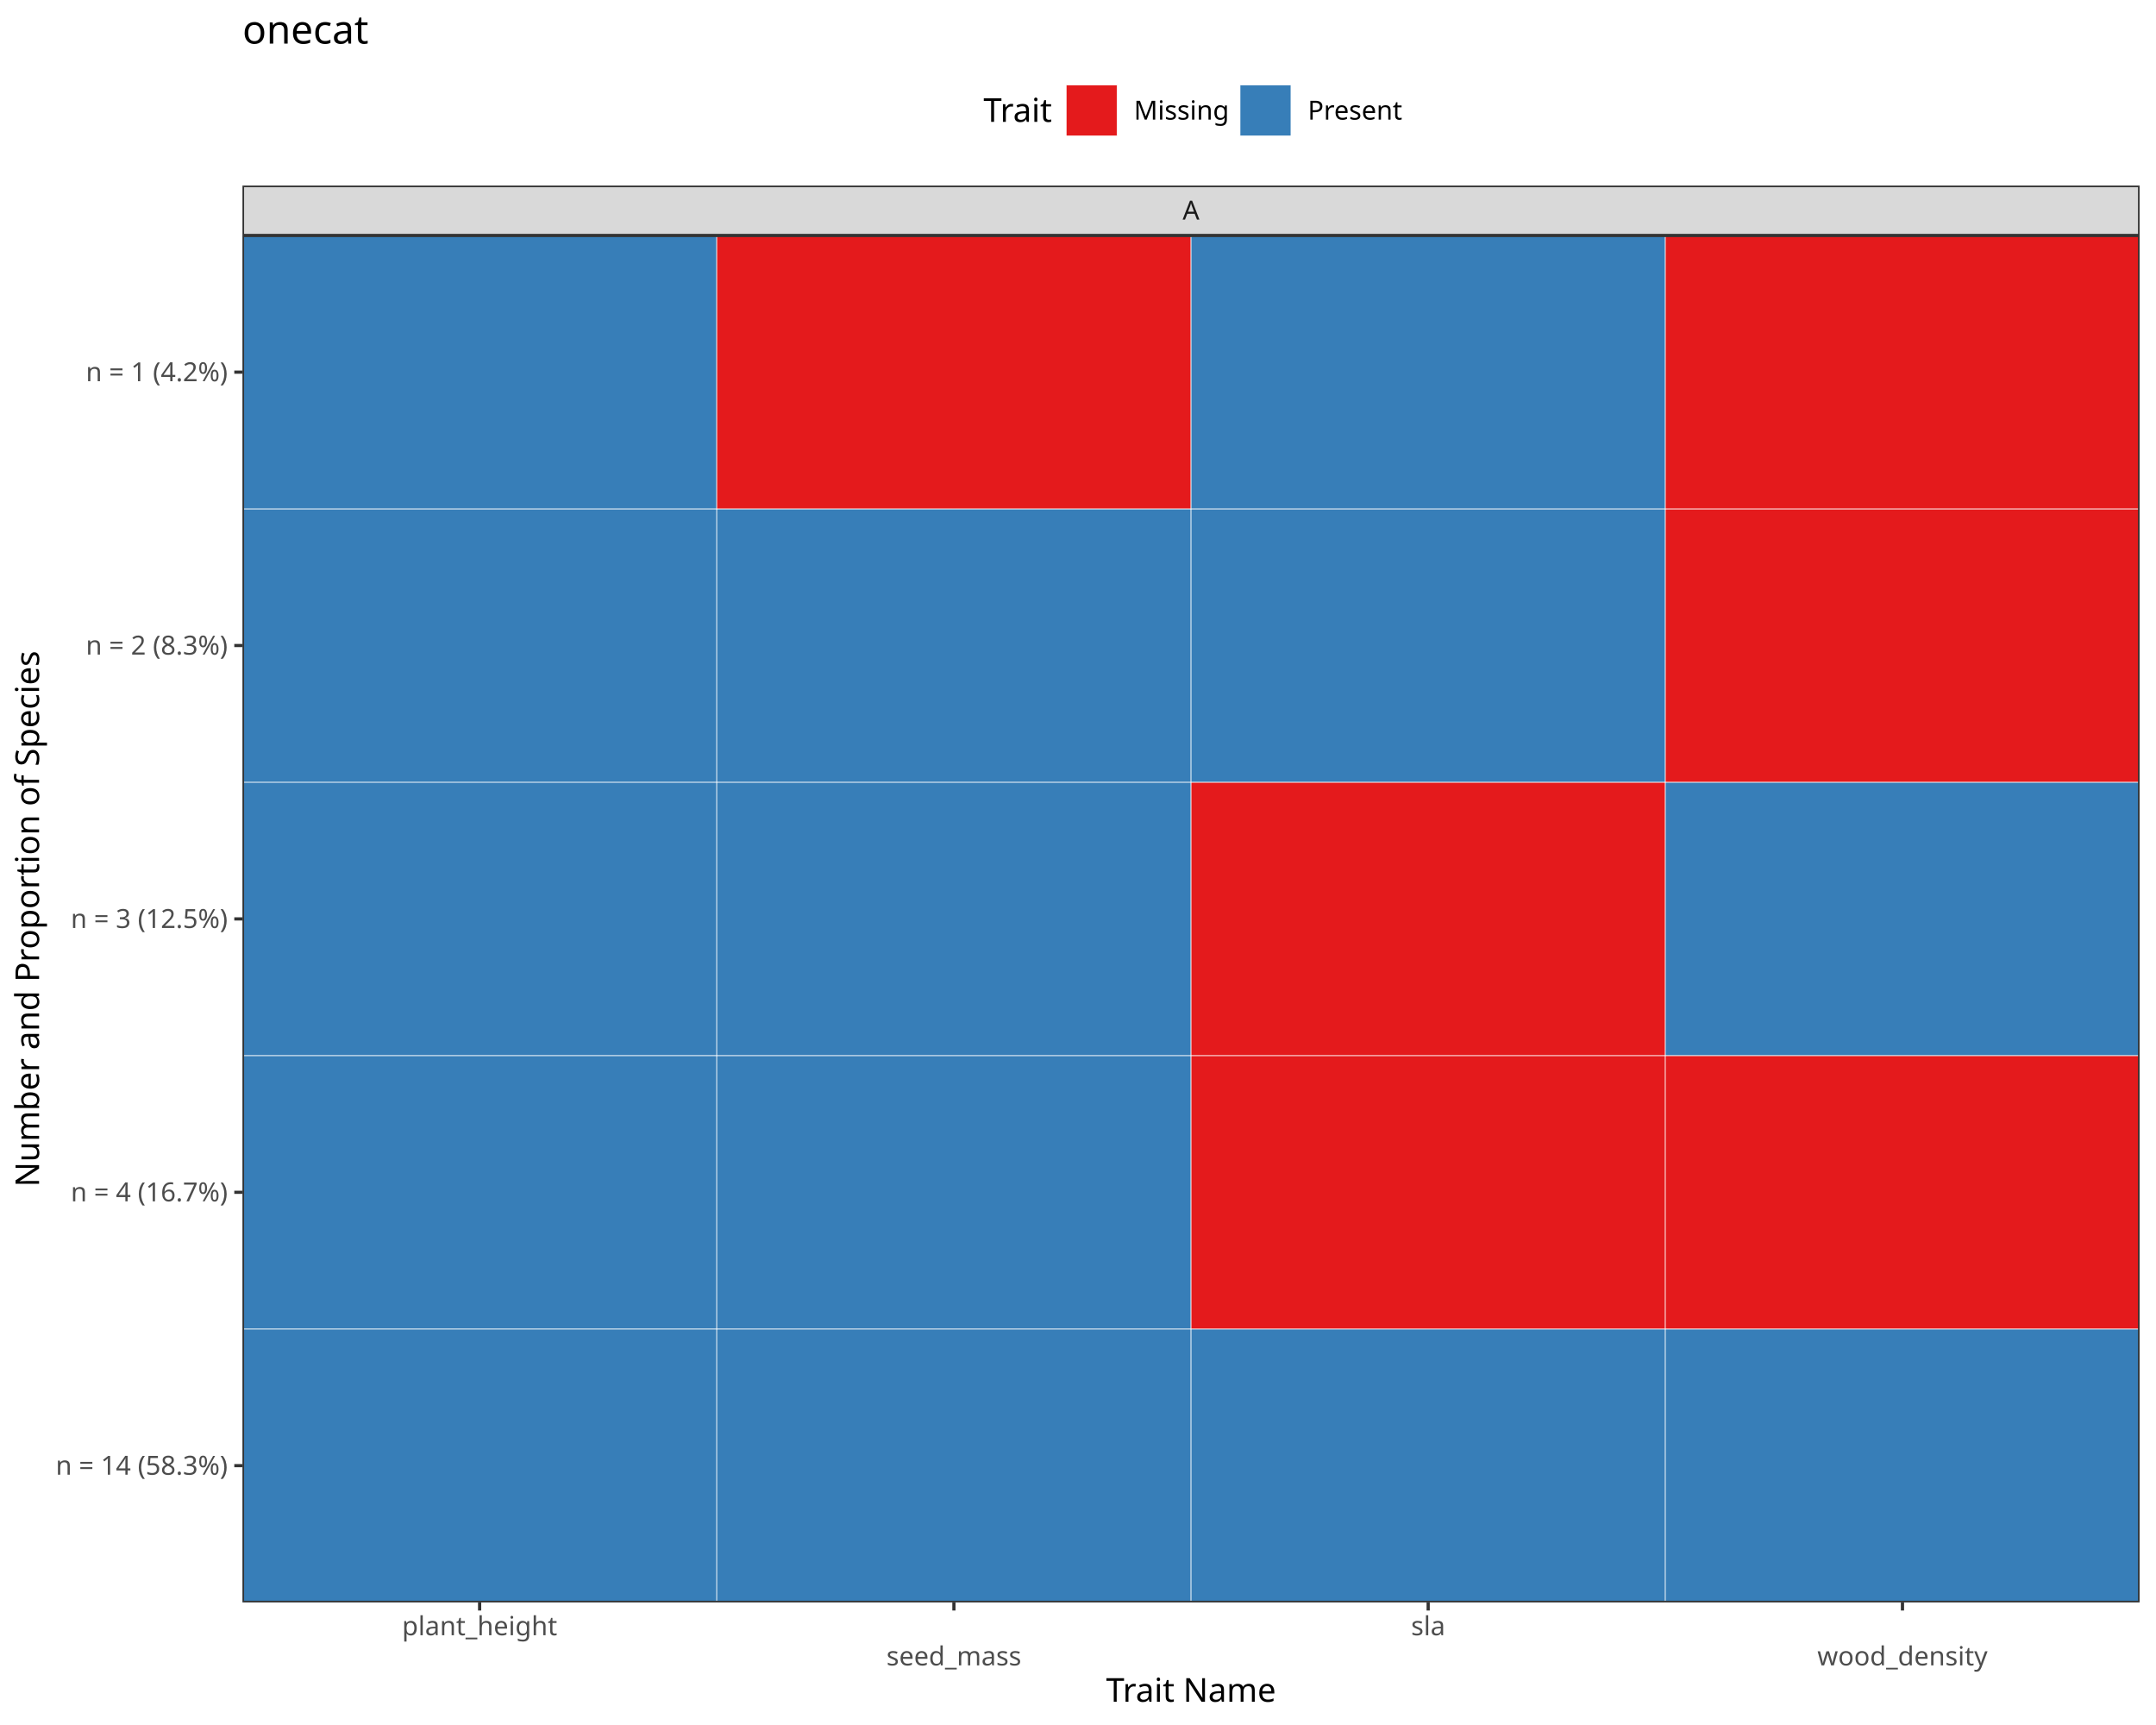
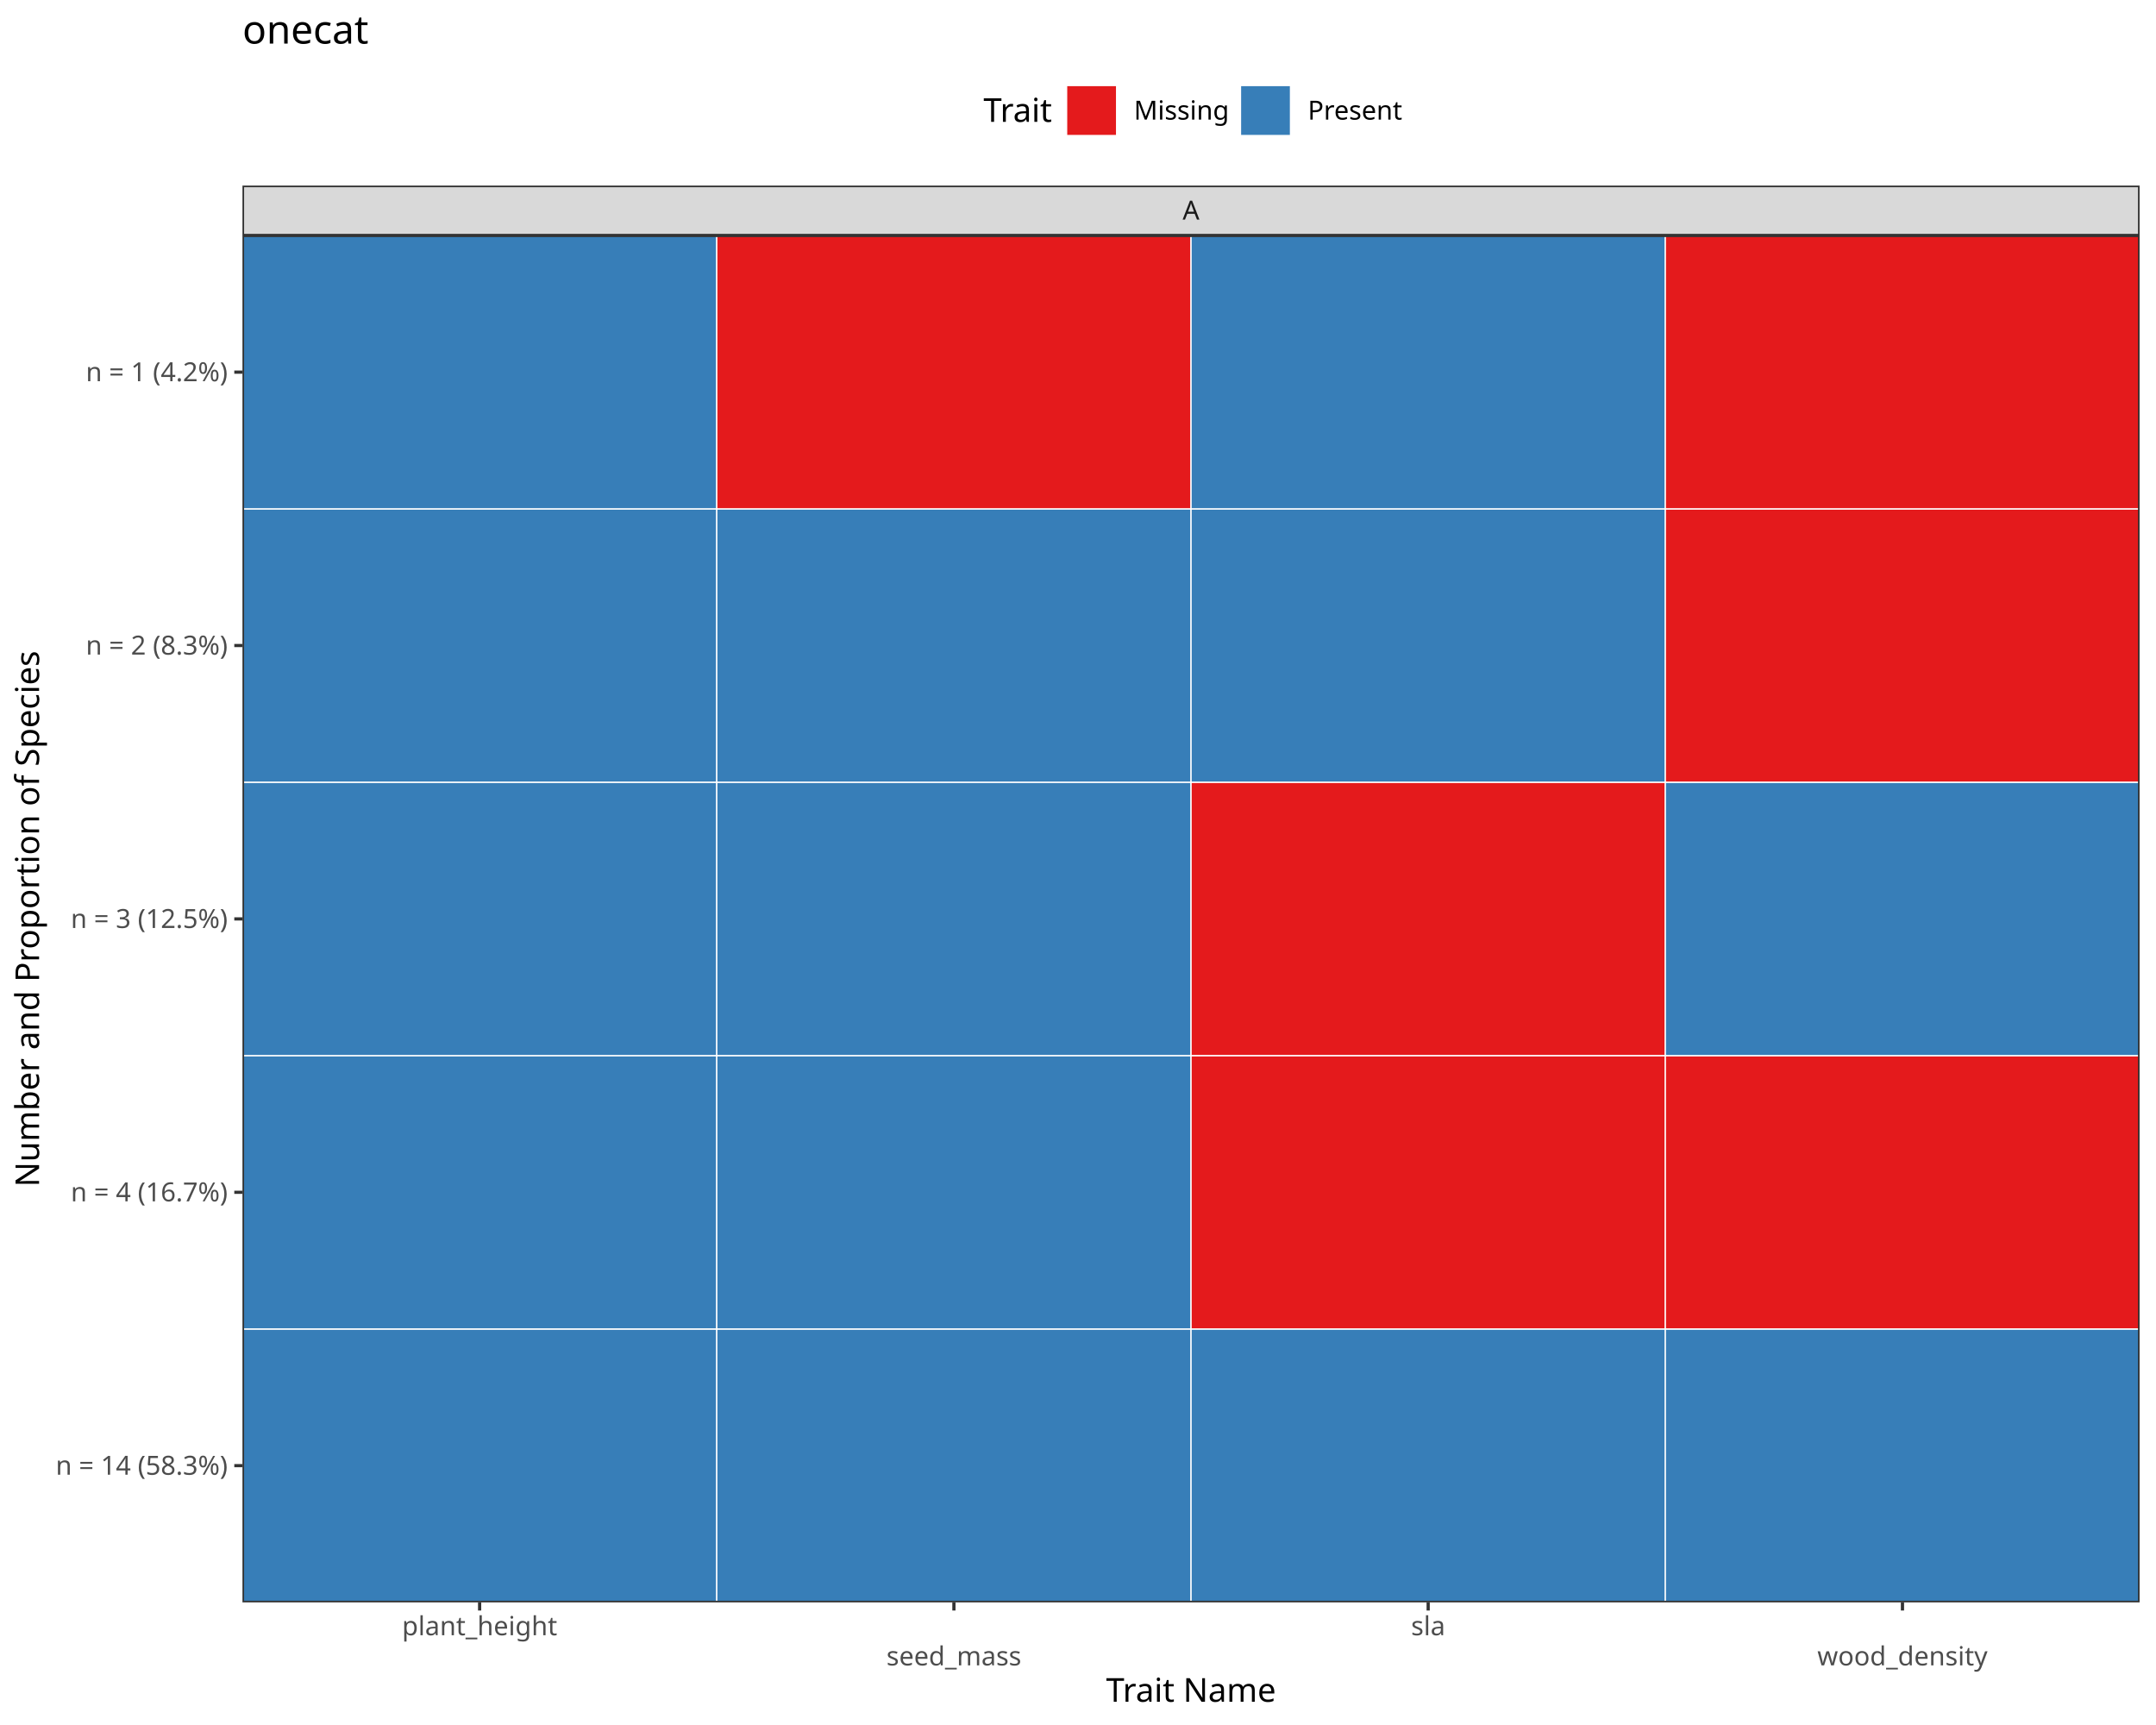
<svg xmlns="http://www.w3.org/2000/svg" class="svglite" data-engine-version="2.0" width="720.00pt" height="576.00pt" viewBox="0 0 720.00 576.00">
  <defs>
    <style type="text/css">
    .svglite line, .svglite polyline, .svglite polygon, .svglite path, .svglite rect, .svglite circle {
      fill: none;
      stroke: #000000;
      stroke-linecap: round;
      stroke-linejoin: round;
      stroke-miterlimit: 10.00;
    }
  </style>
  </defs>
  <rect width="100%" height="100%" style="stroke: none; fill: #FFFFFF;" />
  <defs>
    <clipPath id="cpMC4wMHw3MjAuMDB8MC4wMHw1NzYuMDA=">
      <rect x="0.00" y="0.00" width="720.00" height="576.00" />
    </clipPath>
  </defs>
  <g clip-path="url(#cpMC4wMHw3MjAuMDB8MC4wMHw1NzYuMDA=)">
    <rect x="0.00" y="0.00" width="720.00" height="576.00" style="stroke-width: 1.07; stroke: #FFFFFF; fill: #FFFFFF;" />
  </g>
  <defs>
    <clipPath id="cpODAuOTh8NzE0LjUyfDc4LjYzfDUzNS4wNA==">
      <rect x="80.98" y="78.63" width="633.54" height="456.41" />
    </clipPath>
  </defs>
  <g clip-path="url(#cpODAuOTh8NzE0LjUyfDc4LjYzfDUzNS4wNA==)">
    <rect x="80.98" y="78.63" width="633.54" height="456.41" style="stroke-width: 1.07; stroke: none; fill: #FFFFFF;" />
    <polyline points="80.98,489.40 714.52,489.40 " style="stroke-width: 1.07; stroke: #EBEBEB; stroke-linecap: butt;" />
    <polyline points="80.98,398.12 714.52,398.12 " style="stroke-width: 1.07; stroke: #EBEBEB; stroke-linecap: butt;" />
    <polyline points="80.98,306.83 714.52,306.83 " style="stroke-width: 1.07; stroke: #EBEBEB; stroke-linecap: butt;" />
    <polyline points="80.98,215.55 714.52,215.55 " style="stroke-width: 1.07; stroke: #EBEBEB; stroke-linecap: butt;" />
    <polyline points="80.98,124.27 714.52,124.27 " style="stroke-width: 1.07; stroke: #EBEBEB; stroke-linecap: butt;" />
    <polyline points="160.17,535.04 160.17,78.63 " style="stroke-width: 1.07; stroke: #EBEBEB; stroke-linecap: butt;" />
    <polyline points="318.56,535.04 318.56,78.63 " style="stroke-width: 1.07; stroke: #EBEBEB; stroke-linecap: butt;" />
    <polyline points="476.94,535.04 476.94,78.63 " style="stroke-width: 1.07; stroke: #EBEBEB; stroke-linecap: butt;" />
    <polyline points="635.33,535.04 635.33,78.63 " style="stroke-width: 1.07; stroke: #EBEBEB; stroke-linecap: butt;" />
-     <rect x="80.98" y="443.76" width="158.39" height="91.28" style="stroke-width: 0.21; stroke: #FFFFFF; stroke-linecap: butt; stroke-linejoin: miter; fill: #377EB8;" />
-     <rect x="239.36" y="443.76" width="158.39" height="91.28" style="stroke-width: 0.21; stroke: #FFFFFF; stroke-linecap: butt; stroke-linejoin: miter; fill: #377EB8;" />
-     <rect x="397.75" y="443.76" width="158.39" height="91.28" style="stroke-width: 0.21; stroke: #FFFFFF; stroke-linecap: butt; stroke-linejoin: miter; fill: #377EB8;" />
-     <rect x="556.14" y="443.76" width="158.39" height="91.28" style="stroke-width: 0.21; stroke: #FFFFFF; stroke-linecap: butt; stroke-linejoin: miter; fill: #377EB8;" />
-     <rect x="80.98" y="352.48" width="158.39" height="91.28" style="stroke-width: 0.21; stroke: #FFFFFF; stroke-linecap: butt; stroke-linejoin: miter; fill: #377EB8;" />
-     <rect x="239.36" y="352.48" width="158.39" height="91.28" style="stroke-width: 0.21; stroke: #FFFFFF; stroke-linecap: butt; stroke-linejoin: miter; fill: #377EB8;" />
-     <rect x="397.75" y="352.48" width="158.39" height="91.28" style="stroke-width: 0.21; stroke: #FFFFFF; stroke-linecap: butt; stroke-linejoin: miter; fill: #E41A1C;" />
-     <rect x="556.14" y="352.48" width="158.39" height="91.28" style="stroke-width: 0.21; stroke: #FFFFFF; stroke-linecap: butt; stroke-linejoin: miter; fill: #E41A1C;" />
-     <rect x="80.98" y="261.19" width="158.39" height="91.28" style="stroke-width: 0.21; stroke: #FFFFFF; stroke-linecap: butt; stroke-linejoin: miter; fill: #377EB8;" />
-     <rect x="239.36" y="261.19" width="158.39" height="91.28" style="stroke-width: 0.21; stroke: #FFFFFF; stroke-linecap: butt; stroke-linejoin: miter; fill: #377EB8;" />
-     <rect x="397.75" y="261.19" width="158.39" height="91.28" style="stroke-width: 0.21; stroke: #FFFFFF; stroke-linecap: butt; stroke-linejoin: miter; fill: #E41A1C;" />
-     <rect x="556.14" y="261.19" width="158.39" height="91.28" style="stroke-width: 0.21; stroke: #FFFFFF; stroke-linecap: butt; stroke-linejoin: miter; fill: #377EB8;" />
-     <rect x="80.98" y="169.91" width="158.39" height="91.28" style="stroke-width: 0.21; stroke: #FFFFFF; stroke-linecap: butt; stroke-linejoin: miter; fill: #377EB8;" />
-     <rect x="239.36" y="169.91" width="158.39" height="91.28" style="stroke-width: 0.21; stroke: #FFFFFF; stroke-linecap: butt; stroke-linejoin: miter; fill: #377EB8;" />
-     <rect x="397.75" y="169.91" width="158.39" height="91.28" style="stroke-width: 0.21; stroke: #FFFFFF; stroke-linecap: butt; stroke-linejoin: miter; fill: #377EB8;" />
-     <rect x="556.14" y="169.91" width="158.39" height="91.28" style="stroke-width: 0.21; stroke: #FFFFFF; stroke-linecap: butt; stroke-linejoin: miter; fill: #E41A1C;" />
-     <rect x="80.98" y="78.63" width="158.39" height="91.28" style="stroke-width: 0.21; stroke: #FFFFFF; stroke-linecap: butt; stroke-linejoin: miter; fill: #377EB8;" />
-     <rect x="239.36" y="78.63" width="158.39" height="91.28" style="stroke-width: 0.21; stroke: #FFFFFF; stroke-linecap: butt; stroke-linejoin: miter; fill: #E41A1C;" />
-     <rect x="397.75" y="78.63" width="158.39" height="91.28" style="stroke-width: 0.21; stroke: #FFFFFF; stroke-linecap: butt; stroke-linejoin: miter; fill: #377EB8;" />
-     <rect x="556.14" y="78.63" width="158.39" height="91.28" style="stroke-width: 0.21; stroke: #FFFFFF; stroke-linecap: butt; stroke-linejoin: miter; fill: #E41A1C;" />
+     <rect x="80.98" y="443.76" width="158.39" height="91.28" style="stroke-width: 0.43; stroke: #FFFFFF; stroke-linecap: butt; stroke-linejoin: miter; fill: #377EB8;" />
+     <rect x="239.36" y="443.76" width="158.39" height="91.28" style="stroke-width: 0.43; stroke: #FFFFFF; stroke-linecap: butt; stroke-linejoin: miter; fill: #377EB8;" />
+     <rect x="397.75" y="443.76" width="158.39" height="91.28" style="stroke-width: 0.43; stroke: #FFFFFF; stroke-linecap: butt; stroke-linejoin: miter; fill: #377EB8;" />
+     <rect x="556.14" y="443.76" width="158.39" height="91.28" style="stroke-width: 0.43; stroke: #FFFFFF; stroke-linecap: butt; stroke-linejoin: miter; fill: #377EB8;" />
+     <rect x="80.98" y="352.48" width="158.39" height="91.28" style="stroke-width: 0.43; stroke: #FFFFFF; stroke-linecap: butt; stroke-linejoin: miter; fill: #377EB8;" />
+     <rect x="239.36" y="352.48" width="158.39" height="91.28" style="stroke-width: 0.43; stroke: #FFFFFF; stroke-linecap: butt; stroke-linejoin: miter; fill: #377EB8;" />
+     <rect x="397.75" y="352.48" width="158.39" height="91.28" style="stroke-width: 0.43; stroke: #FFFFFF; stroke-linecap: butt; stroke-linejoin: miter; fill: #E41A1C;" />
+     <rect x="556.14" y="352.48" width="158.39" height="91.28" style="stroke-width: 0.43; stroke: #FFFFFF; stroke-linecap: butt; stroke-linejoin: miter; fill: #E41A1C;" />
+     <rect x="80.98" y="261.19" width="158.39" height="91.28" style="stroke-width: 0.43; stroke: #FFFFFF; stroke-linecap: butt; stroke-linejoin: miter; fill: #377EB8;" />
+     <rect x="239.36" y="261.19" width="158.39" height="91.28" style="stroke-width: 0.43; stroke: #FFFFFF; stroke-linecap: butt; stroke-linejoin: miter; fill: #377EB8;" />
+     <rect x="397.75" y="261.19" width="158.39" height="91.28" style="stroke-width: 0.43; stroke: #FFFFFF; stroke-linecap: butt; stroke-linejoin: miter; fill: #E41A1C;" />
+     <rect x="556.14" y="261.19" width="158.39" height="91.28" style="stroke-width: 0.43; stroke: #FFFFFF; stroke-linecap: butt; stroke-linejoin: miter; fill: #377EB8;" />
+     <rect x="80.98" y="169.91" width="158.39" height="91.28" style="stroke-width: 0.43; stroke: #FFFFFF; stroke-linecap: butt; stroke-linejoin: miter; fill: #377EB8;" />
+     <rect x="239.36" y="169.91" width="158.39" height="91.28" style="stroke-width: 0.43; stroke: #FFFFFF; stroke-linecap: butt; stroke-linejoin: miter; fill: #377EB8;" />
+     <rect x="397.75" y="169.91" width="158.39" height="91.28" style="stroke-width: 0.43; stroke: #FFFFFF; stroke-linecap: butt; stroke-linejoin: miter; fill: #377EB8;" />
+     <rect x="556.14" y="169.91" width="158.39" height="91.28" style="stroke-width: 0.43; stroke: #FFFFFF; stroke-linecap: butt; stroke-linejoin: miter; fill: #E41A1C;" />
+     <rect x="80.98" y="78.63" width="158.39" height="91.28" style="stroke-width: 0.43; stroke: #FFFFFF; stroke-linecap: butt; stroke-linejoin: miter; fill: #377EB8;" />
+     <rect x="239.36" y="78.63" width="158.39" height="91.28" style="stroke-width: 0.43; stroke: #FFFFFF; stroke-linecap: butt; stroke-linejoin: miter; fill: #E41A1C;" />
+     <rect x="397.75" y="78.63" width="158.39" height="91.28" style="stroke-width: 0.43; stroke: #FFFFFF; stroke-linecap: butt; stroke-linejoin: miter; fill: #377EB8;" />
+     <rect x="556.14" y="78.63" width="158.39" height="91.28" style="stroke-width: 0.43; stroke: #FFFFFF; stroke-linecap: butt; stroke-linejoin: miter; fill: #E41A1C;" />
    <rect x="80.98" y="78.63" width="633.54" height="456.41" style="stroke-width: 1.07; stroke: #333333;" />
  </g>
  <g clip-path="url(#cpMC4wMHw3MjAuMDB8MC4wMHw1NzYuMDA=)">
</g>
  <defs>
    <clipPath id="cpODAuOTh8NzE0LjUyfDYxLjk4fDc4LjYz">
      <rect x="80.98" y="61.98" width="633.54" height="16.65" />
    </clipPath>
  </defs>
  <g clip-path="url(#cpODAuOTh8NzE0LjUyfDYxLjk4fDc4LjYz)">
    <rect x="80.98" y="61.98" width="633.54" height="16.65" style="stroke-width: 1.07; stroke: #333333; fill: #D9D9D9;" />
    <text x="397.75" y="73.33" text-anchor="middle" style="font-size: 8.80px; fill: #1A1A1A; font-family: sans;" textLength="5.87px" lengthAdjust="spacingAndGlyphs">A</text>
  </g>
  <g clip-path="url(#cpMC4wMHw3MjAuMDB8MC4wMHw1NzYuMDA=)">
    <polyline points="160.17,537.78 160.17,535.04 " style="stroke-width: 1.07; stroke: #333333; stroke-linecap: butt;" />
    <polyline points="318.56,537.78 318.56,535.04 " style="stroke-width: 1.07; stroke: #333333; stroke-linecap: butt;" />
    <polyline points="476.94,537.78 476.94,535.04 " style="stroke-width: 1.07; stroke: #333333; stroke-linecap: butt;" />
    <polyline points="635.33,537.78 635.33,535.04 " style="stroke-width: 1.07; stroke: #333333; stroke-linecap: butt;" />
    <text x="160.17" y="546.03" text-anchor="middle" style="font-size: 8.80px; fill: #4D4D4D; font-family: sans;" textLength="47.95px" lengthAdjust="spacingAndGlyphs">plant_height</text>
    <text x="476.94" y="546.03" text-anchor="middle" style="font-size: 8.80px; fill: #4D4D4D; font-family: sans;" textLength="11.25px" lengthAdjust="spacingAndGlyphs">sla</text>
    <text x="318.56" y="556.10" text-anchor="middle" style="font-size: 8.80px; fill: #4D4D4D; font-family: sans;" textLength="45.02px" lengthAdjust="spacingAndGlyphs">seed_mass</text>
    <text x="635.33" y="556.10" text-anchor="middle" style="font-size: 8.80px; fill: #4D4D4D; font-family: sans;" textLength="53.82px" lengthAdjust="spacingAndGlyphs">wood_density</text>
    <text x="76.05" y="492.43" text-anchor="end" style="font-size: 8.80px; fill: #4D4D4D; font-family: sans;" textLength="57.97px" lengthAdjust="spacingAndGlyphs">n = 14 (58.3%)</text>
    <text x="76.05" y="401.14" text-anchor="end" style="font-size: 8.80px; fill: #4D4D4D; font-family: sans;" textLength="53.08px" lengthAdjust="spacingAndGlyphs">n = 4 (16.7%)</text>
    <text x="76.05" y="309.86" text-anchor="end" style="font-size: 8.80px; fill: #4D4D4D; font-family: sans;" textLength="53.08px" lengthAdjust="spacingAndGlyphs">n = 3 (12.5%)</text>
    <text x="76.05" y="218.58" text-anchor="end" style="font-size: 8.80px; fill: #4D4D4D; font-family: sans;" textLength="48.19px" lengthAdjust="spacingAndGlyphs">n = 2 (8.3%)</text>
    <text x="76.05" y="127.30" text-anchor="end" style="font-size: 8.80px; fill: #4D4D4D; font-family: sans;" textLength="48.19px" lengthAdjust="spacingAndGlyphs">n = 1 (4.2%)</text>
    <polyline points="78.24,489.40 80.98,489.40 " style="stroke-width: 1.07; stroke: #333333; stroke-linecap: butt;" />
    <polyline points="78.24,398.12 80.98,398.12 " style="stroke-width: 1.07; stroke: #333333; stroke-linecap: butt;" />
    <polyline points="78.24,306.83 80.98,306.83 " style="stroke-width: 1.07; stroke: #333333; stroke-linecap: butt;" />
    <polyline points="78.24,215.55 80.98,215.55 " style="stroke-width: 1.07; stroke: #333333; stroke-linecap: butt;" />
    <polyline points="78.24,124.27 80.98,124.27 " style="stroke-width: 1.07; stroke: #333333; stroke-linecap: butt;" />
    <text x="397.75" y="568.24" text-anchor="middle" style="font-size: 11.00px; font-family: sans;" textLength="54.40px" lengthAdjust="spacingAndGlyphs">Trait Name</text>
    <text transform="translate(13.05,306.83) rotate(-90)" text-anchor="middle" style="font-size: 11.00px; font-family: sans;" textLength="168.78px" lengthAdjust="spacingAndGlyphs">Number and Proportion of Species</text>
    <rect x="322.95" y="22.78" width="149.61" height="28.24" style="stroke-width: 1.07; stroke: none; fill: #FFFFFF;" />
    <text x="328.43" y="40.69" style="font-size: 11.00px; font-family: sans;" textLength="22.00px" lengthAdjust="spacingAndGlyphs">Trait</text>
    <rect x="355.90" y="28.26" width="17.28" height="17.28" style="stroke-width: 1.07; stroke: none; fill: #FFFFFF;" />
-     <rect x="356.05" y="28.40" width="17.00" height="17.00" style="stroke-width: 0.21; stroke: #FFFFFF; stroke-linecap: butt; stroke-linejoin: miter; fill: #E41A1C;" />
+     <rect x="356.19" y="28.55" width="16.71" height="16.71" style="stroke-width: 0.43; stroke: #FFFFFF; stroke-linecap: butt; stroke-linejoin: miter; fill: #E41A1C;" />
    <rect x="413.98" y="28.26" width="17.28" height="17.28" style="stroke-width: 1.07; stroke: none; fill: #FFFFFF;" />
-     <rect x="414.12" y="28.40" width="17.00" height="17.00" style="stroke-width: 0.21; stroke: #FFFFFF; stroke-linecap: butt; stroke-linejoin: miter; fill: #377EB8;" />
+     <rect x="414.26" y="28.55" width="16.71" height="16.71" style="stroke-width: 0.43; stroke: #FFFFFF; stroke-linecap: butt; stroke-linejoin: miter; fill: #377EB8;" />
    <text x="378.66" y="39.93" style="font-size: 8.80px; font-family: sans;" textLength="29.84px" lengthAdjust="spacingAndGlyphs">Missing</text>
    <text x="436.74" y="39.93" style="font-size: 8.80px; font-family: sans;" textLength="30.33px" lengthAdjust="spacingAndGlyphs">Present</text>
    <text x="80.98" y="14.56" style="font-size: 13.20px; font-family: sans;" textLength="39.64px" lengthAdjust="spacingAndGlyphs">onecat</text>
  </g>
</svg>
